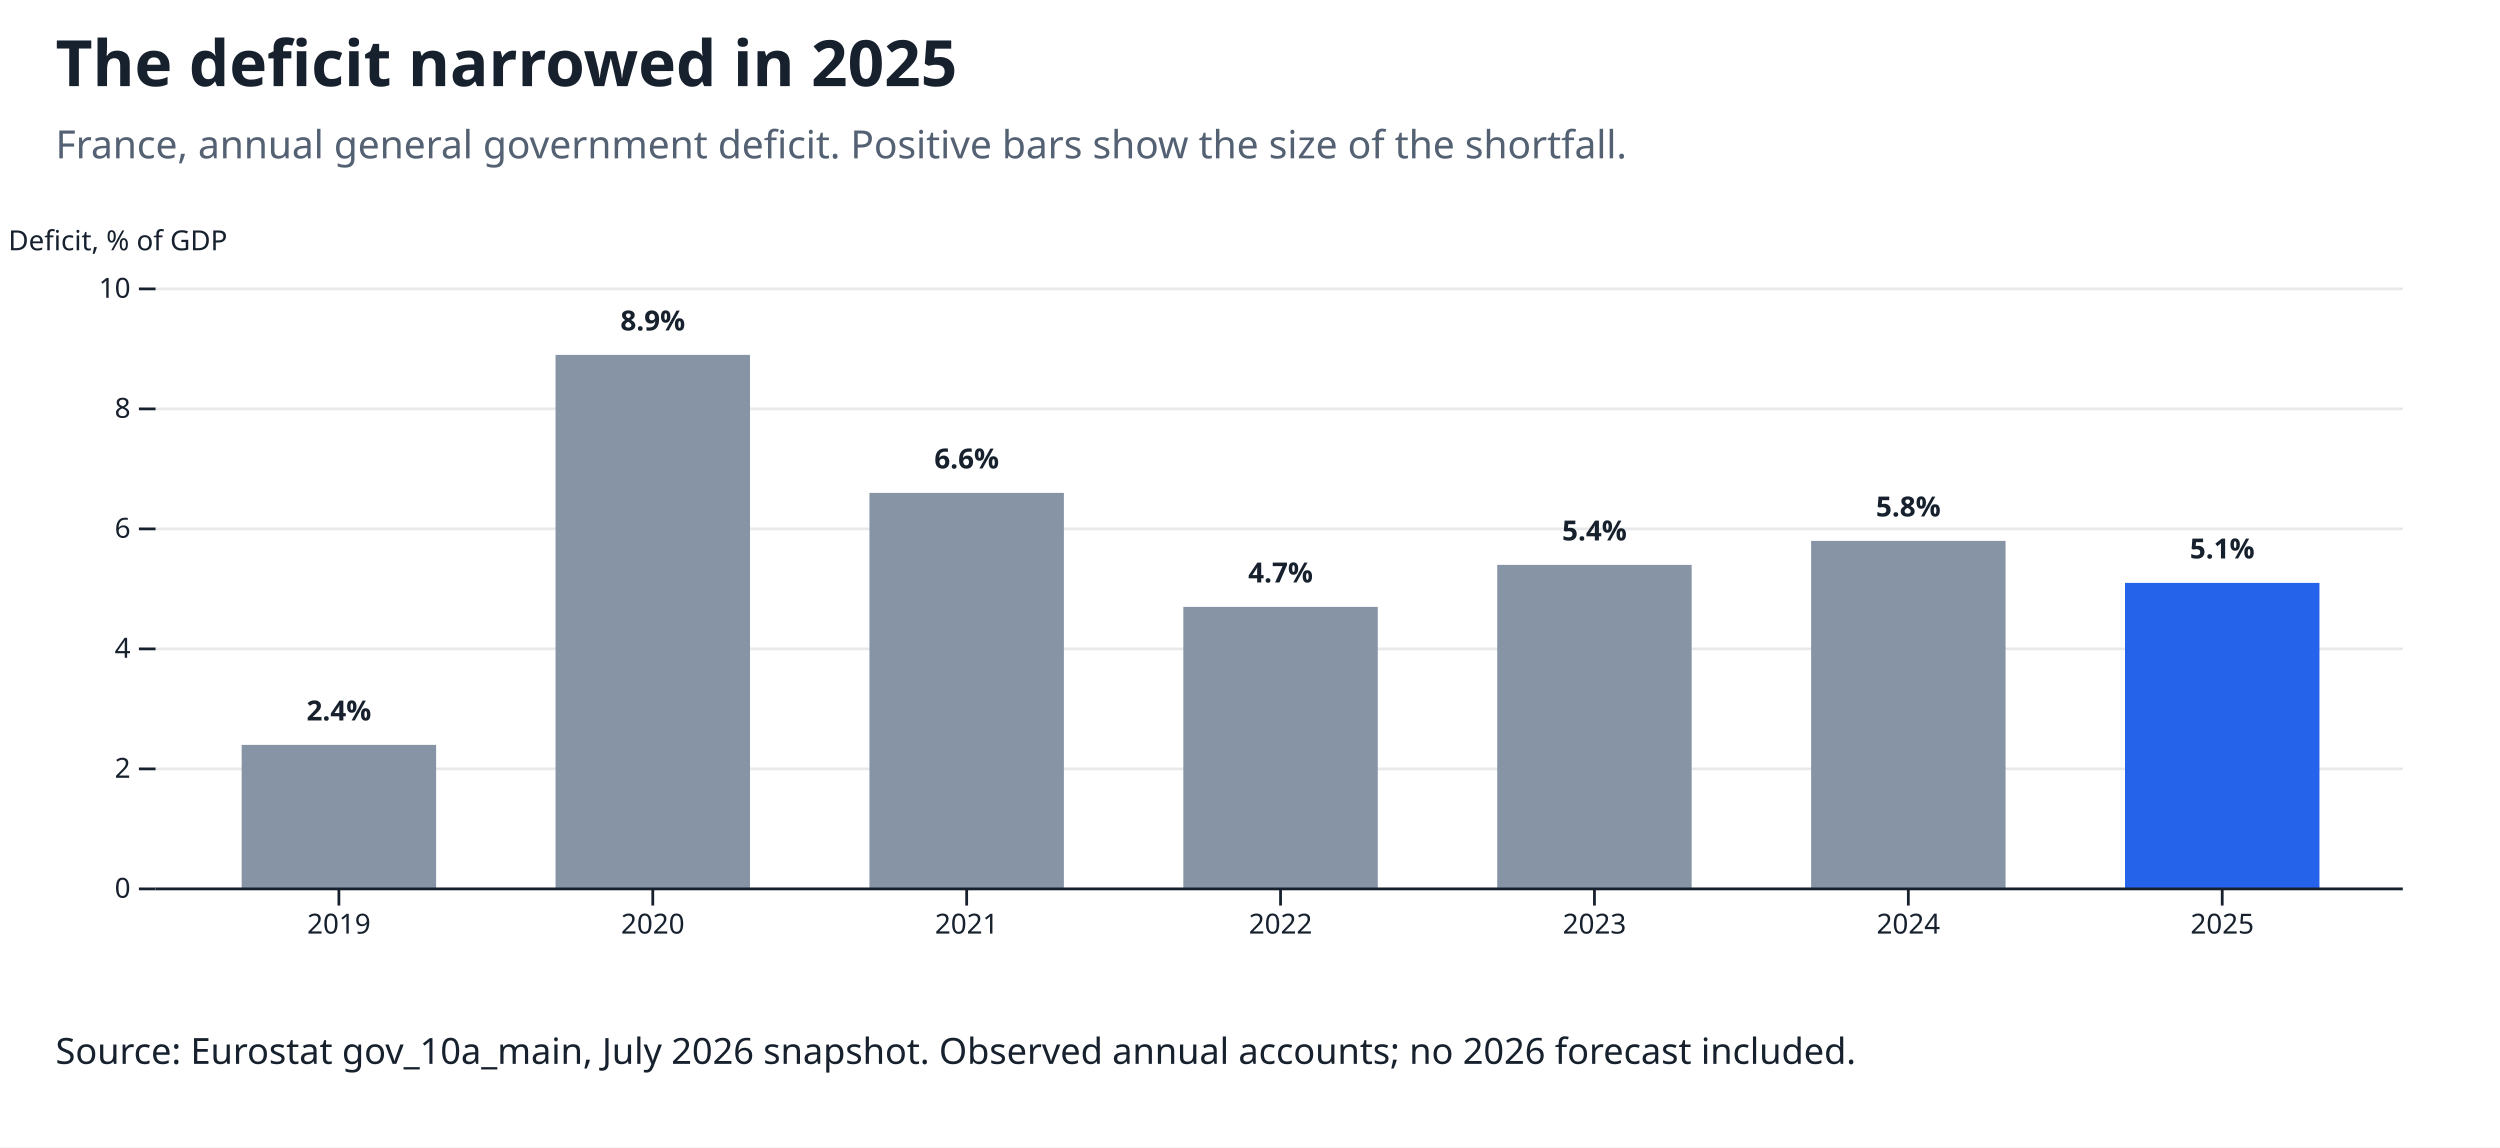
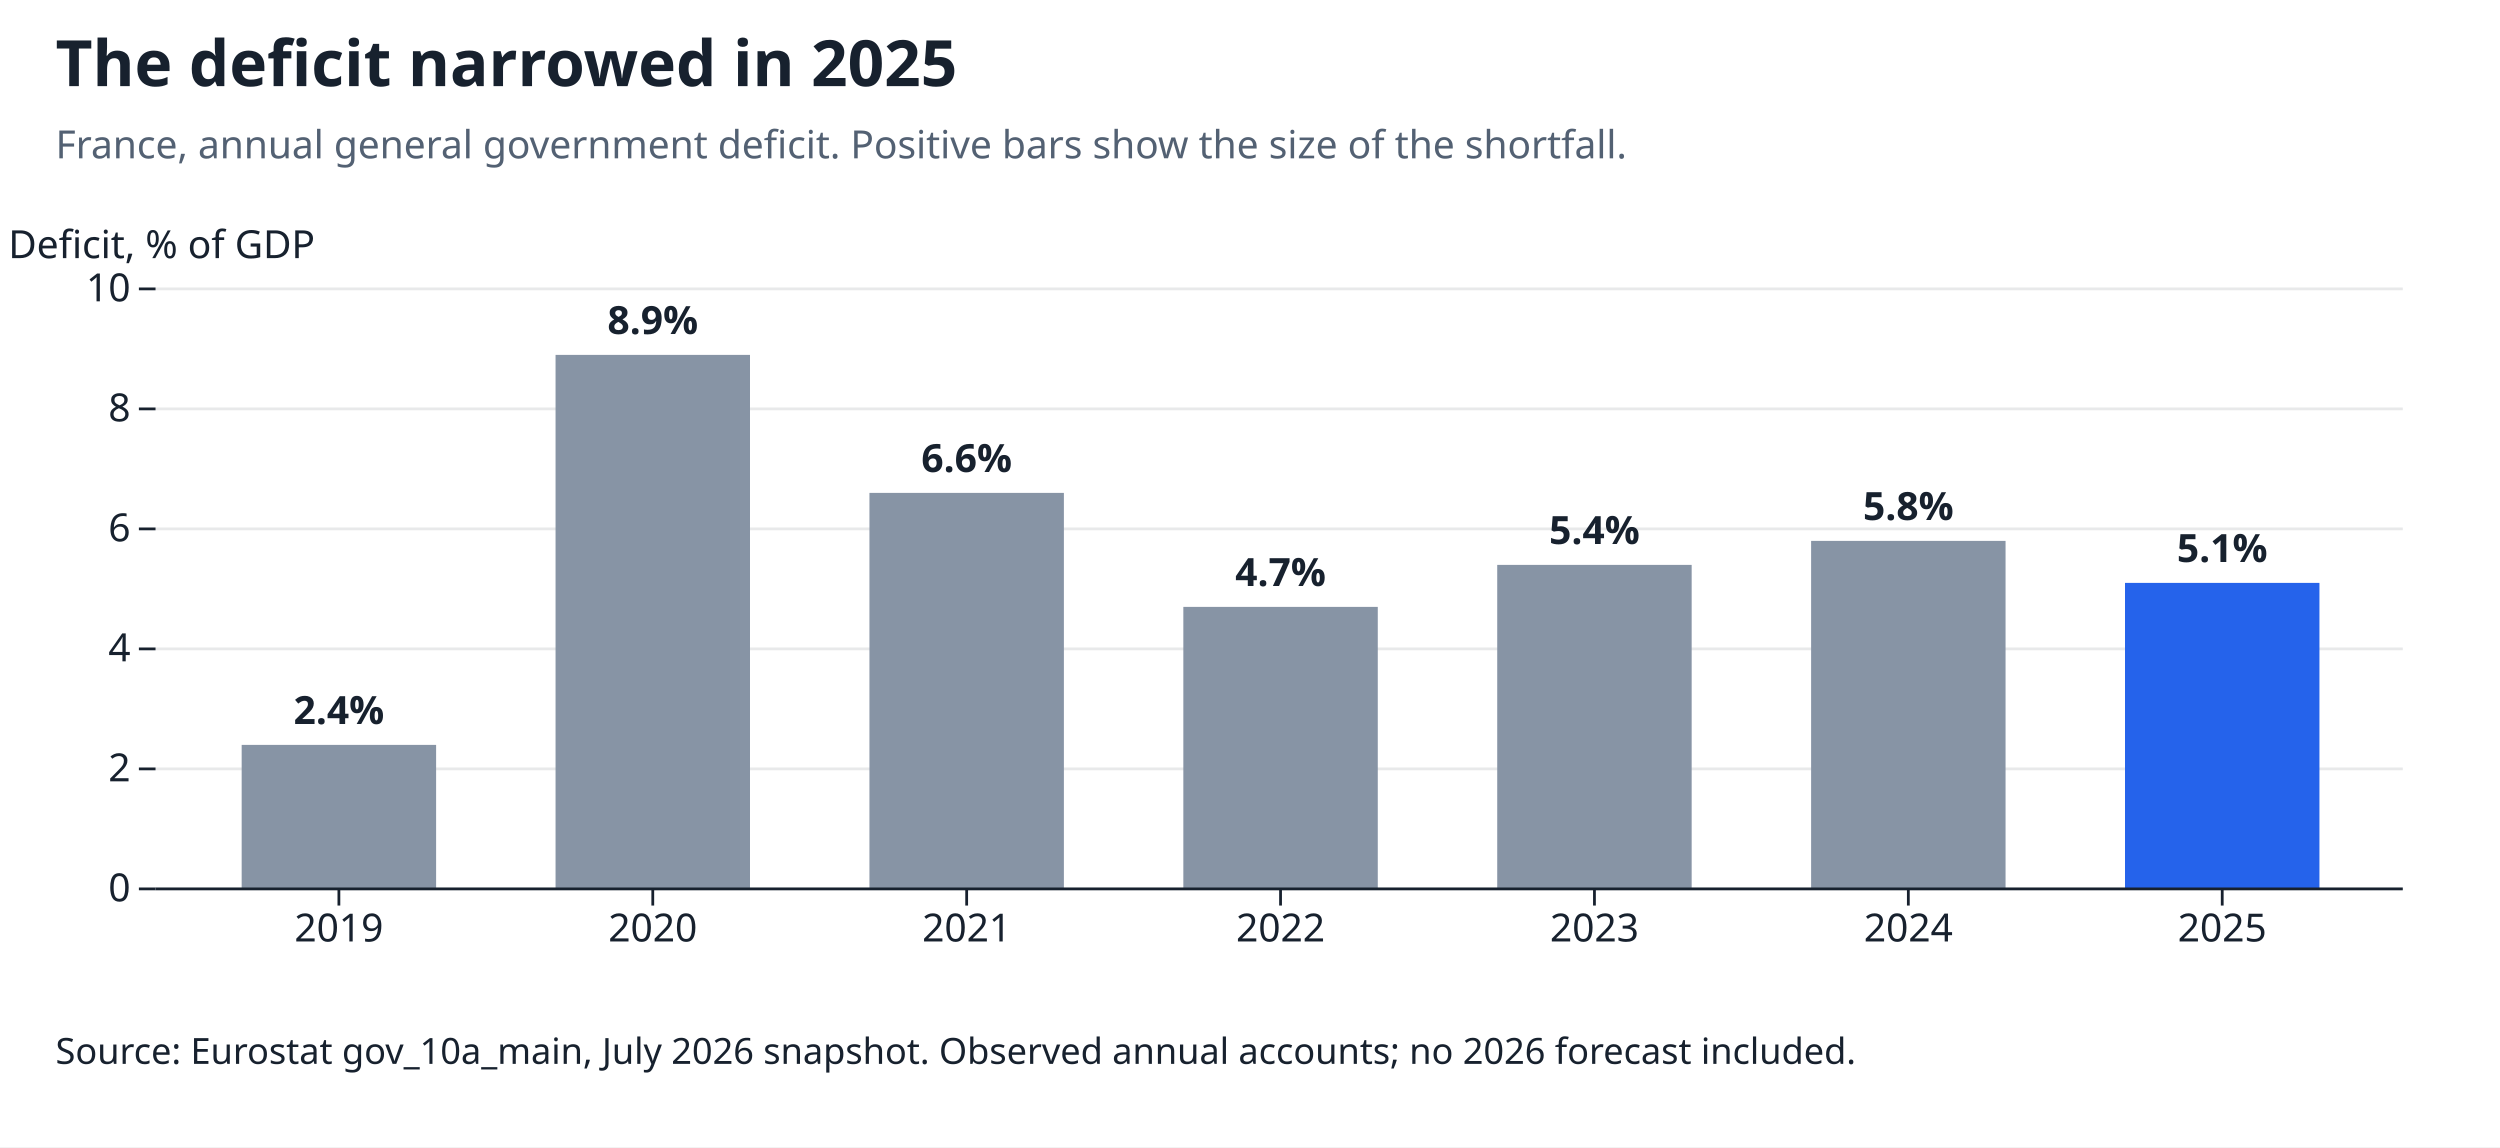
<svg xmlns="http://www.w3.org/2000/svg" width="900" height="413" viewBox="0 0 900 413" role="img">
  <rect width="100%" height="100%" fill="white" />
  <text x="20" y="31" fill="#17212e" font-family="system-ui, sans-serif" font-size="23" font-weight="bold">The deficit narrowed in 2025</text>
  <text x="20" y="57" fill="#536173" font-family="system-ui, sans-serif" font-size="14" font-weight="normal">France, annual general government deficit. Positive bars show the size of the shortfall.</text>
-   <svg class="plot-d6a7b5" fill="currentColor" font-family="system-ui, sans-serif" font-size="10" text-anchor="middle" width="900" height="280" viewBox="0 0 900 280" style="font-family: system-ui, sans-serif; background: white; color: rgb(23, 33, 46);" y="80">
+   <svg class="plot-d6a7b5" fill="currentColor" font-family="system-ui, sans-serif" font-size="10" text-anchor="middle" width="900" height="280" viewBox="0 0 900 280" style="font-family: system-ui, sans-serif; background: white; color: rgb(23, 33, 46); font-size: 14px;" y="80">
    <style>:where(.plot-d6a7b5) {
  --plot-background: white;
  display: block;
  height: auto;
  height: intrinsic;
  max-width: 100%;
}
:where(.plot-d6a7b5 text),
:where(.plot-d6a7b5 tspan) {
  white-space: pre;
}</style>
    <g aria-label="y-grid" aria-hidden="true" stroke="currentColor" stroke-opacity="0.1">
      <line x1="56" x2="865" y1="240" y2="240" />
      <line x1="56" x2="865" y1="196.8" y2="196.8" />
      <line x1="56" x2="865" y1="153.6" y2="153.6" />
      <line x1="56" x2="865" y1="110.4" y2="110.4" />
      <line x1="56" x2="865" y1="67.2" y2="67.2" />
      <line x1="56" x2="865" y1="24" y2="24" />
    </g>
    <g aria-label="y-axis tick" aria-hidden="true" fill="none" stroke="currentColor">
      <path transform="translate(56,240)" d="M0,0L-6,0" />
      <path transform="translate(56,196.8)" d="M0,0L-6,0" />
      <path transform="translate(56,153.6)" d="M0,0L-6,0" />
      <path transform="translate(56,110.4)" d="M0,0L-6,0" />
      <path transform="translate(56,67.2)" d="M0,0L-6,0" />
      <path transform="translate(56,24)" d="M0,0L-6,0" />
    </g>
    <g aria-label="y-axis tick label" text-anchor="end" font-variant="tabular-nums" transform="translate(-9,0)">
      <text y="0.32em" transform="translate(56,240)">0</text>
      <text y="0.32em" transform="translate(56,196.8)">2</text>
      <text y="0.32em" transform="translate(56,153.6)">4</text>
      <text y="0.32em" transform="translate(56,110.4)">6</text>
      <text y="0.32em" transform="translate(56,67.2)">8</text>
      <text y="0.32em" transform="translate(56,24)">10</text>
    </g>
    <g aria-label="y-axis label" text-anchor="start" transform="translate(-53,-21)">
      <text y="0.71em" transform="translate(56,24)">Deficit, % of GDP</text>
    </g>
    <g aria-label="x-axis tick" aria-hidden="true" fill="none" stroke="currentColor" transform="translate(51,0)">
      <path transform="translate(71,240)" d="M0,0L0,6" />
      <path transform="translate(184,240)" d="M0,0L0,6" />
      <path transform="translate(297,240)" d="M0,0L0,6" />
      <path transform="translate(410,240)" d="M0,0L0,6" />
      <path transform="translate(523,240)" d="M0,0L0,6" />
      <path transform="translate(636,240)" d="M0,0L0,6" />
      <path transform="translate(749,240)" d="M0,0L0,6" />
    </g>
    <g aria-label="x-axis tick label" transform="translate(51,9)">
      <text y="0.71em" transform="translate(71,240)">2019</text>
      <text y="0.71em" transform="translate(184,240)">2020</text>
      <text y="0.71em" transform="translate(297,240)">2021</text>
      <text y="0.71em" transform="translate(410,240)">2022</text>
      <text y="0.71em" transform="translate(523,240)">2023</text>
      <text y="0.71em" transform="translate(636,240)">2024</text>
      <text y="0.71em" transform="translate(749,240)">2025</text>
    </g>
    <g aria-label="bar">
      <rect x="87" width="70" y="188.16" height="51.84" fill="#8794a5" />
      <rect x="200" width="70" y="47.76" height="192.24" fill="#8794a5" />
      <rect x="313" width="70" y="97.44" height="142.56" fill="#8794a5" />
      <rect x="426" width="70" y="138.48" height="101.52" fill="#8794a5" />
      <rect x="539" width="70" y="123.36" height="116.64" fill="#8794a5" />
      <rect x="652" width="70" y="114.72" height="125.28" fill="#8794a5" />
      <rect x="765" width="70" y="129.84" height="110.16" fill="#2563eb" />
    </g>
    <g aria-label="rule" stroke="currentColor">
      <line x1="56" x2="865" y1="240" y2="240" />
    </g>
    <g aria-label="text" font-weight="bold" transform="translate(51,-12)">
      <text y="0.32em" transform="translate(71,188.16)">2.4%</text>
      <text y="0.32em" transform="translate(184,47.76)">8.9%</text>
      <text y="0.32em" transform="translate(297,97.44)">6.6%</text>
      <text y="0.32em" transform="translate(410,138.48)">4.7%</text>
      <text y="0.32em" transform="translate(523,123.36)">5.4%</text>
      <text y="0.32em" transform="translate(636,114.72)">5.8%</text>
      <text y="0.32em" transform="translate(749,129.84)">5.1%</text>
    </g>
  </svg>
  <text x="20" y="383" fill="#17212e" font-family="system-ui, sans-serif" font-size="13" font-weight="normal">Source: Eurostat gov_10a_main, July 2026 snapshot. Observed annual accounts; no 2026 forecast included.</text>
</svg>
